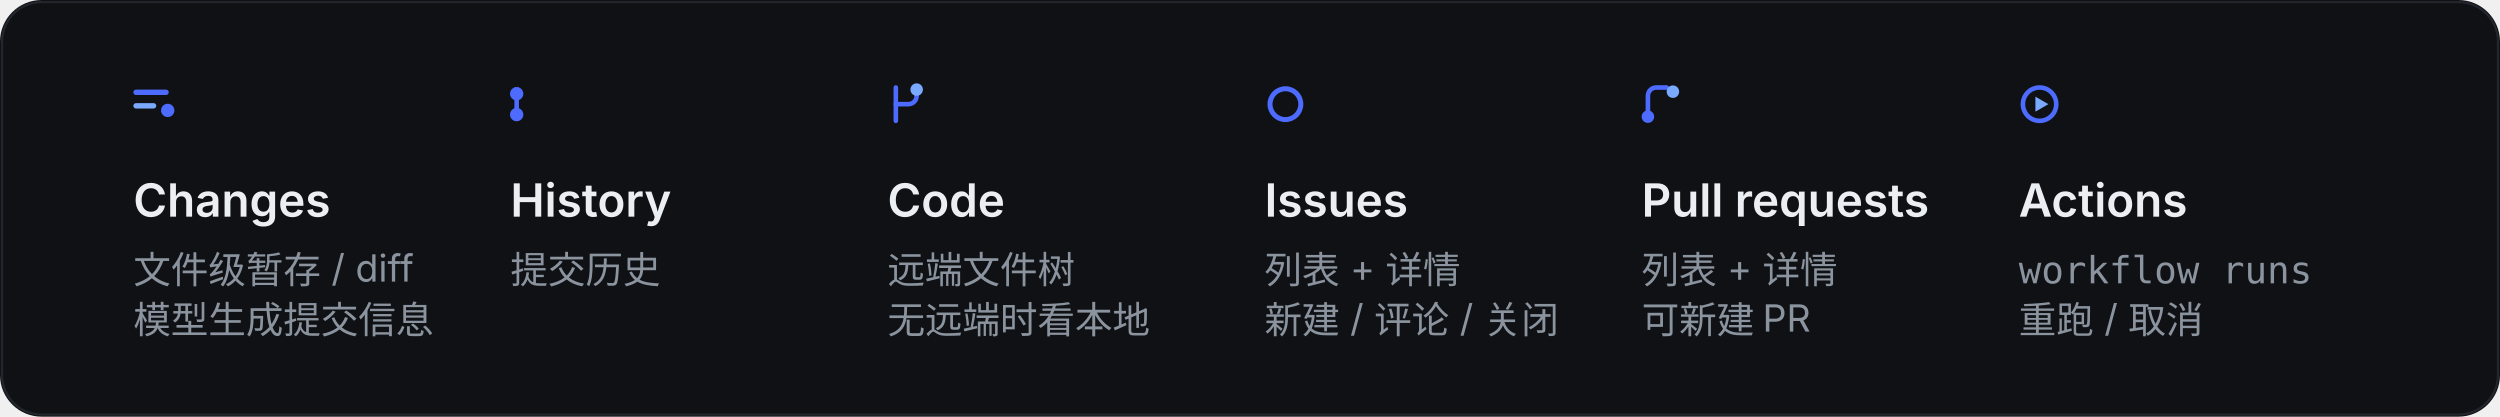
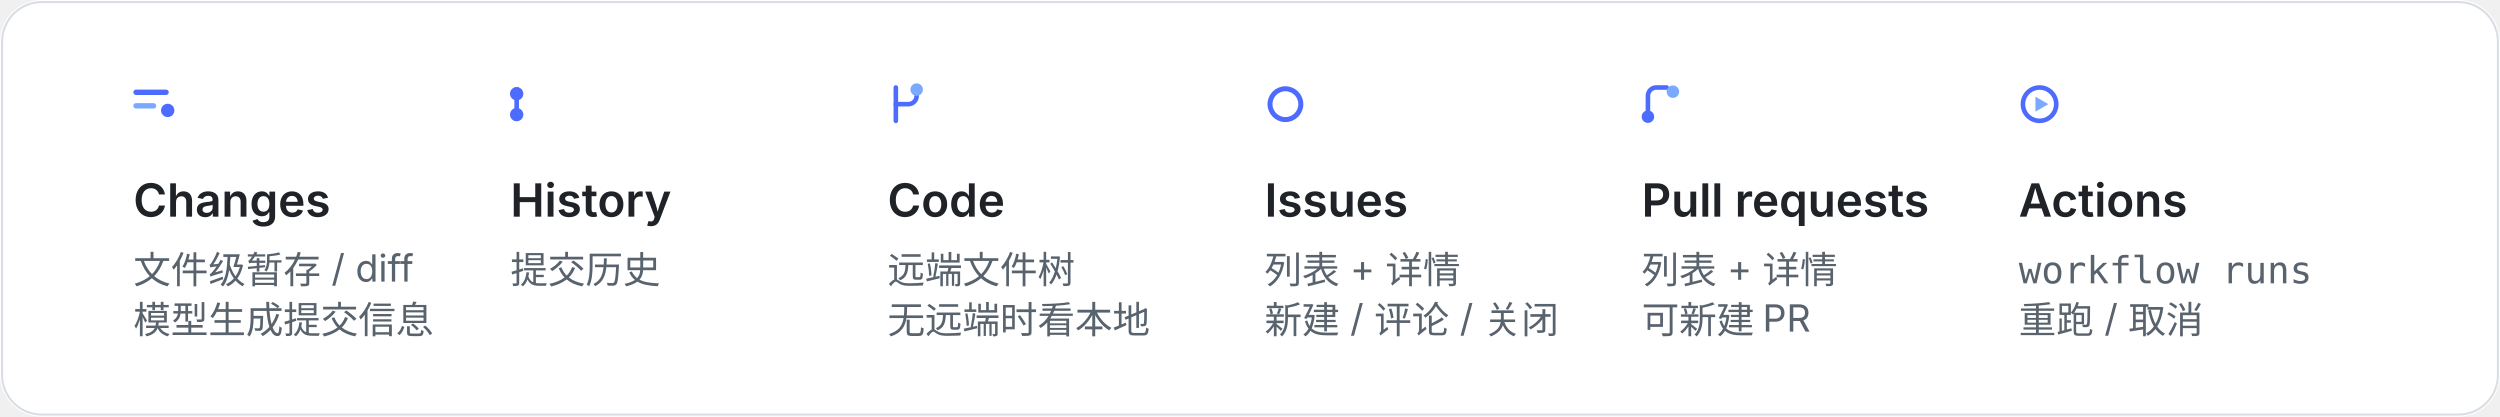
<svg xmlns="http://www.w3.org/2000/svg" width="1200" height="200" viewBox="0 0 1200 200" role="img" aria-labelledby="tabs-title tabs-desc">
-   <rect width="1200" height="200" rx="20" fill="#0f1115" />
-   <rect x="1" y="1" width="1198" height="198" rx="19" fill="none" stroke="#23262d" />
+   <rect width="1200" height="200" rx="20" fill="#ffffff" />
+   <rect x="1" y="1" width="1198" height="198" rx="19" fill="none" stroke="#d8dee4" />
  <g font-family="-apple-system, BlinkMacSystemFont, 'Segoe UI', 'PingFang SC', 'Hiragino Sans GB', 'Microsoft YaHei', sans-serif">
    <g transform="translate(64 40)">
      <rect x="0" y="3" width="17" height="2.6" rx="1.3" fill="#4d6bfe" />
      <rect x="0" y="9.5" width="11" height="2.6" rx="1.3" fill="#7aaaff" />
      <circle cx="16.5" cy="13" r="3.2" fill="#4d6bfe" />
    </g>
-     <text x="64" y="104" font-size="22" font-weight="600" fill="#ebeef2">Changes</text>
-     <text x="64" y="136" font-size="18" fill="#8b949e">文件级暂存 / diff</text>
-     <text x="64" y="160" font-size="18" fill="#8b949e">模型生成提交信息</text>
+     <text x="64" y="104" font-size="22" font-weight="600" fill="#1f2328">Changes</text>
+     <text x="64" y="136" font-size="18" fill="#59636e">文件级暂存 / diff</text>
+     <text x="64" y="160" font-size="18" fill="#59636e">模型生成提交信息</text>
    <g transform="translate(245 40)">
      <line x1="3" y1="2" x2="3" y2="18" stroke="#4d6bfe" stroke-width="2.2" />
      <circle cx="3" cy="5" r="3.2" fill="#4d6bfe" />
      <circle cx="3" cy="15" r="3.2" fill="#4d6bfe" />
    </g>
-     <text x="245" y="104" font-size="22" font-weight="600" fill="#ebeef2">History</text>
-     <text x="245" y="136" font-size="18" fill="#8b949e">提交历史</text>
+     <text x="245" y="104" font-size="22" font-weight="600" fill="#1f2328">History</text>
+     <text x="245" y="136" font-size="18" fill="#59636e">提交历史</text>
    <g transform="translate(426 40)" fill="none" stroke="#4d6bfe" stroke-width="2.2" stroke-linecap="round">
      <path d="M4 2v16" />
      <path d="M4 10h6a4 4 0 004-4V5.5" />
    </g>
    <circle cx="440" cy="43" r="3" fill="#7aaaff" />
-     <text x="426" y="104" font-size="22" font-weight="600" fill="#ebeef2">Code</text>
-     <text x="426" y="136" font-size="18" fill="#8b949e">远端文件树</text>
-     <text x="426" y="160" font-size="18" fill="#8b949e">无远端时看本地</text>
+     <text x="426" y="104" font-size="22" font-weight="600" fill="#1f2328">Code</text>
+     <text x="426" y="136" font-size="18" fill="#59636e">远端文件树</text>
+     <text x="426" y="160" font-size="18" fill="#59636e">无远端时看本地</text>
    <g transform="translate(607 40)">
      <circle cx="10" cy="10" r="7.4" fill="none" stroke="#4d6bfe" stroke-width="2.4" />
    </g>
-     <text x="607" y="104" font-size="22" font-weight="600" fill="#ebeef2">Issues</text>
-     <text x="607" y="136" font-size="18" fill="#8b949e">列表 + 详情</text>
-     <text x="607" y="160" font-size="18" fill="#8b949e">新建 / 评论 / 关闭</text>
+     <text x="607" y="104" font-size="22" font-weight="600" fill="#1f2328">Issues</text>
+     <text x="607" y="136" font-size="18" fill="#59636e">列表 + 详情</text>
+     <text x="607" y="160" font-size="18" fill="#59636e">新建 / 评论 / 关闭</text>
    <g transform="translate(788 40)">
      <path d="M3 13V6a4 4 0 014-4h5" fill="none" stroke="#4d6bfe" stroke-width="2.2" stroke-linecap="round" />
      <circle cx="3" cy="16" r="3" fill="#4d6bfe" />
      <circle cx="15" cy="4" r="3" fill="#7aaaff" />
    </g>
-     <text x="788" y="104" font-size="22" font-weight="600" fill="#ebeef2">Pull requests</text>
-     <text x="788" y="136" font-size="18" fill="#8b949e">列表 + 详情</text>
-     <text x="788" y="160" font-size="18" fill="#8b949e">可新建 PR</text>
+     <text x="788" y="104" font-size="22" font-weight="600" fill="#1f2328">Pull requests</text>
+     <text x="788" y="136" font-size="18" fill="#59636e">列表 + 详情</text>
+     <text x="788" y="160" font-size="18" fill="#59636e">可新建 PR</text>
    <g transform="translate(969 40)">
      <circle cx="10" cy="10" r="8" fill="none" stroke="#4d6bfe" stroke-width="2.2" />
      <path d="M8 6.4l6.2 3.6L8 13.6z" fill="#7aaaff" />
    </g>
-     <text x="969" y="104" font-size="22" font-weight="600" fill="#ebeef2">Actions</text>
-     <text x="969" y="136" font-size="18" fill="#8b949e" font-family="ui-monospace, SFMono-Regular, Menlo, monospace">workflow runs</text>
-     <text x="969" y="160" font-size="18" fill="#8b949e">重跑 / 取消</text>
+     <text x="969" y="104" font-size="22" font-weight="600" fill="#1f2328">Actions</text>
+     <text x="969" y="136" font-size="18" fill="#59636e" font-family="ui-monospace, SFMono-Regular, Menlo, monospace">workflow runs</text>
+     <text x="969" y="160" font-size="18" fill="#59636e">重跑 / 取消</text>
  </g>
</svg>
